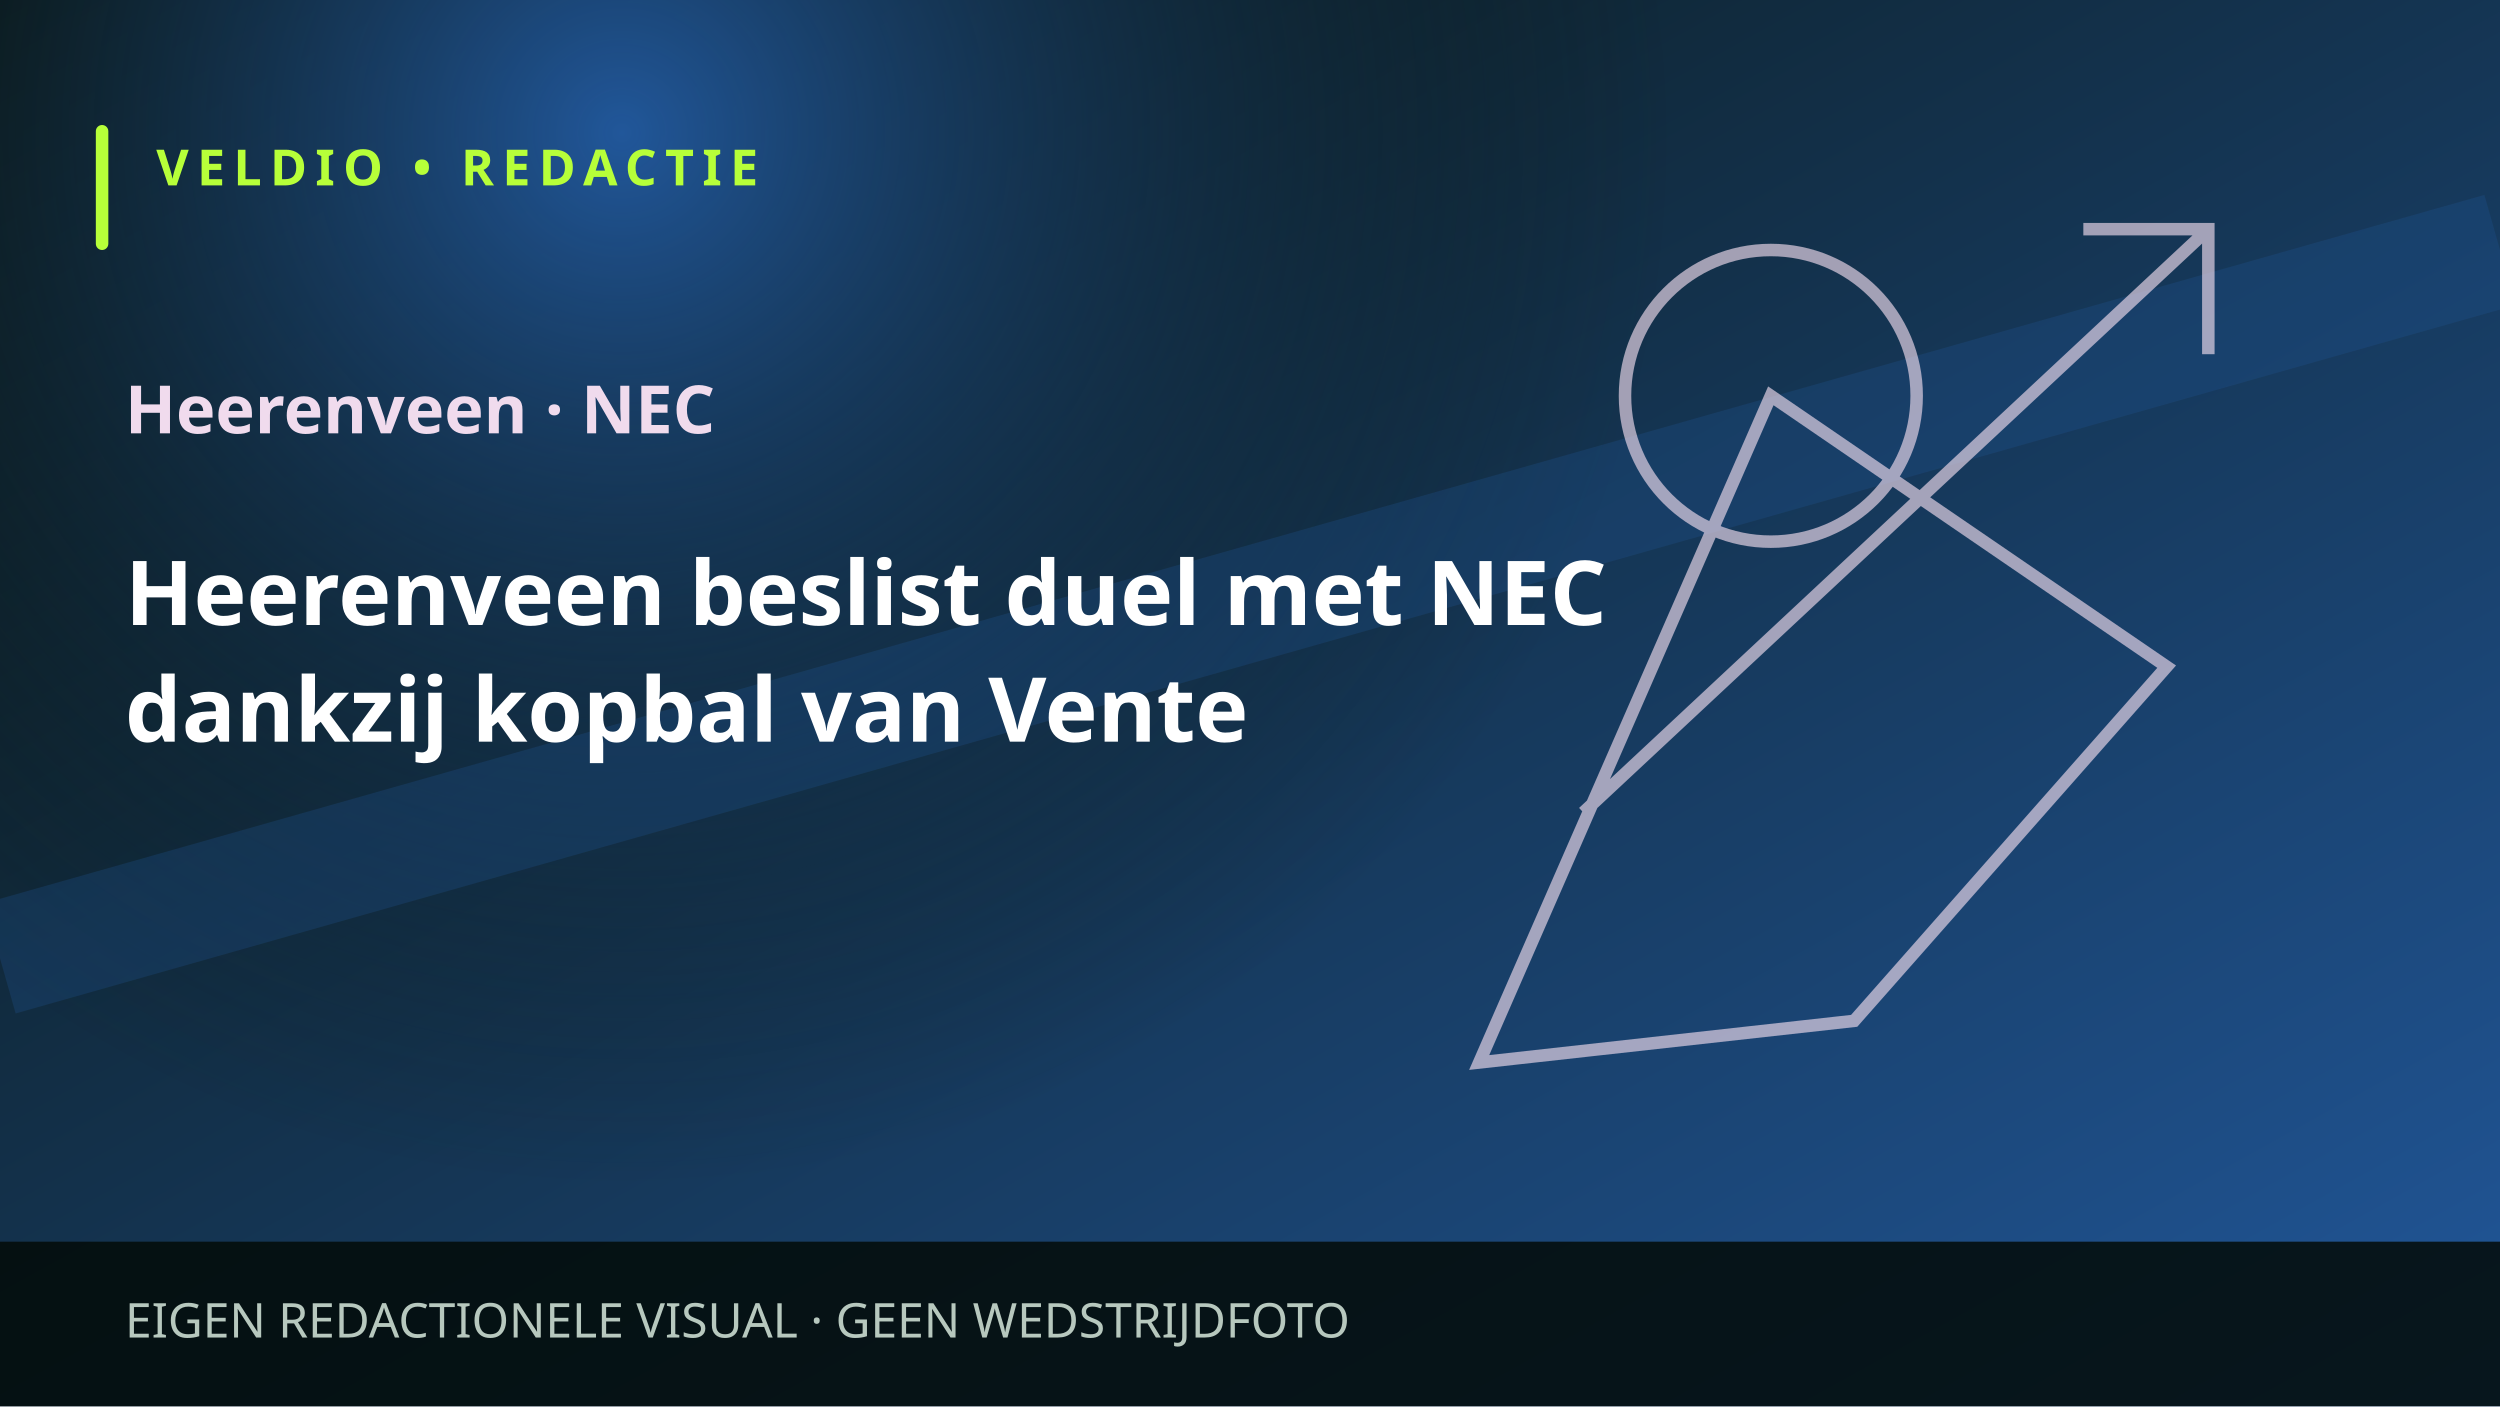
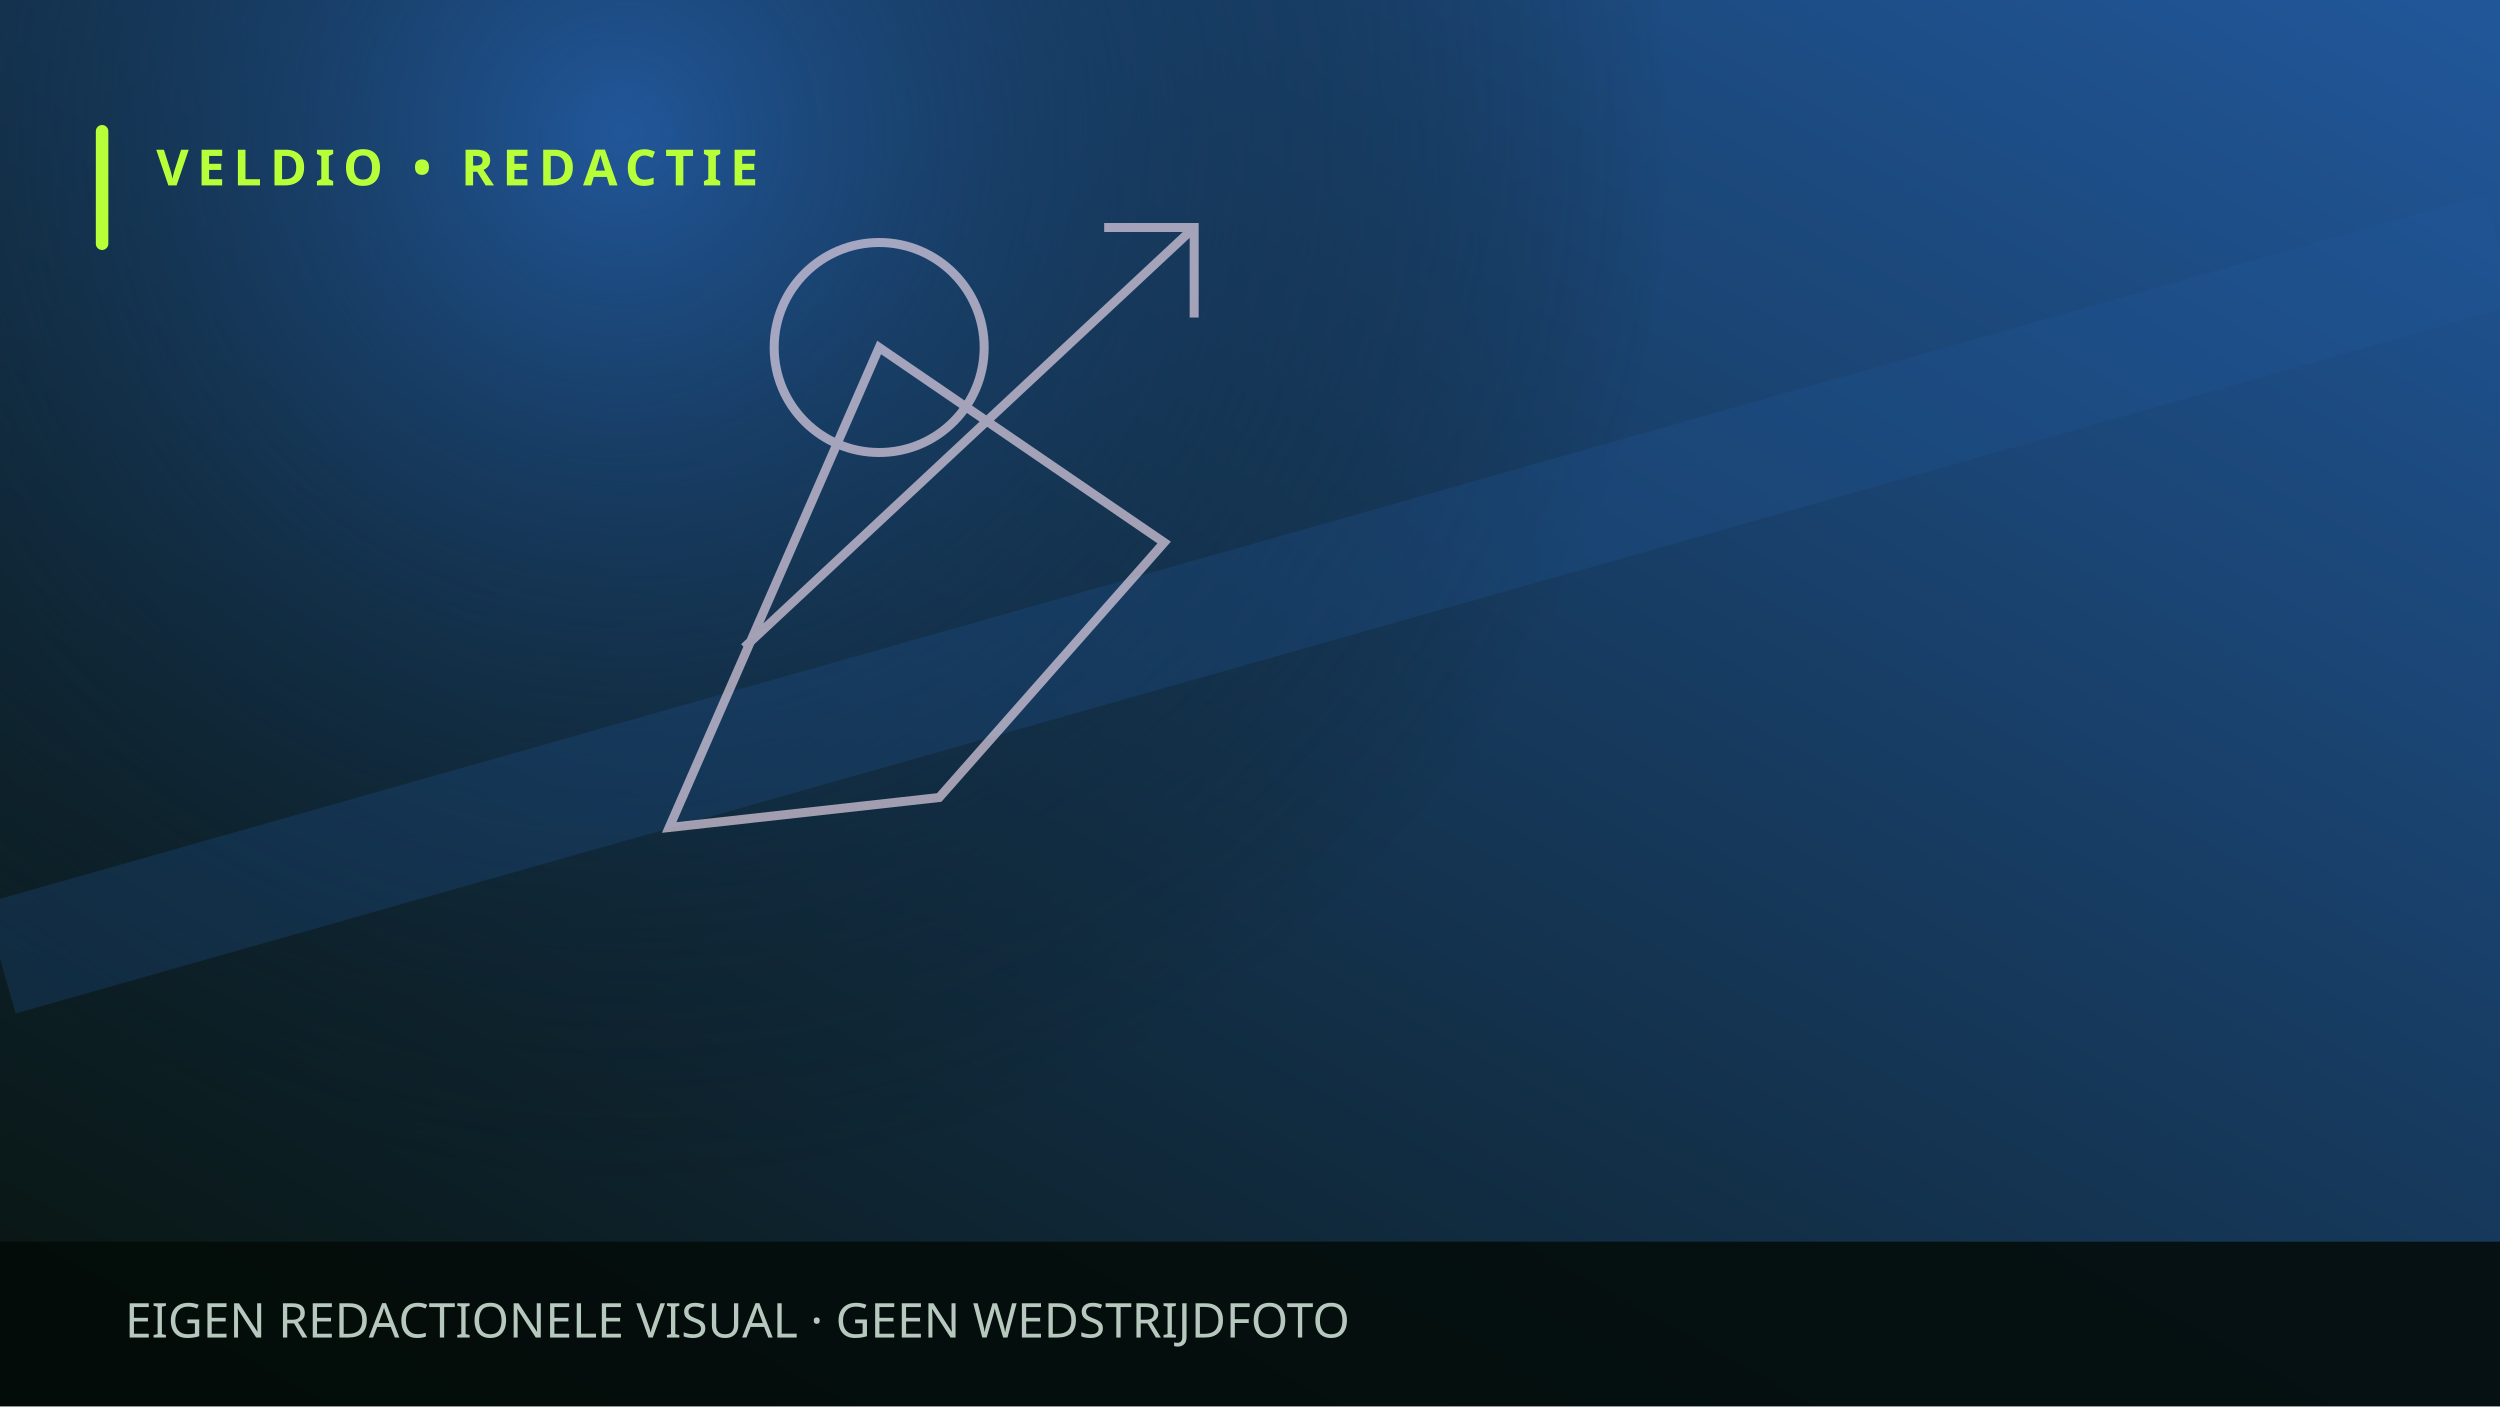
<svg xmlns="http://www.w3.org/2000/svg" width="1200" height="675">
  <defs>
-     <linearGradient id="b" x2="1" y2="1">
+     <linearGradient id="b" x1="0" y1="1" x2="1" y2="0">
      <stop stop-color="#08130d" />
      <stop offset="1" stop-color="#21579a" />
    </linearGradient>
    <radialGradient id="g">
      <stop stop-color="#21579a" />
      <stop offset="1" stop-color="#08110a" stop-opacity="0" />
    </radialGradient>
  </defs>
  <rect width="1200" height="675" fill="url(#b)" />
  <circle cx="300" cy="67" r="500" fill="url(#g)" />
  <path d="M0 460L1200 120" stroke="#21579a" stroke-width="55" opacity=".25" />
-   <g fill="none" stroke="#f0dbed" stroke-width="6" opacity=".65">
+   <g transform="translate(-190 30) scale(0.72)" fill="none" stroke="#f0dbed" stroke-width="6" opacity=".65">
    <path d="M710 510L850 190L1040 320L890 490Z M760 390L1060 110 M1000 110H1060V170" />
    <circle cx="850" cy="190" r="70" />
  </g>
  <rect x="46" y="60" width="6" height="60" rx="3" fill="#b7ff39" />
  <text x="75" y="89" fill="#b7ff39" font-family="sans-serif" font-size="24" font-weight="700" letter-spacing="4">VELDIO • REDACTIE</text>
-   <text x="60" y="208" fill="#f0dbed" font-family="sans-serif" font-size="32" font-weight="700">Heerenveen · NEC</text>
-   <text x="60" y="300" fill="#fff" font-family="sans-serif" font-size="43" font-weight="700">Heerenveen beslist duel met NEC</text>
-   <text x="60" y="356" fill="#fff" font-family="sans-serif" font-size="43" font-weight="700">dankzij kopbal van Vente</text>
  <rect x="0" y="596" width="1200" height="79" fill="#030b08" fill-opacity=".85" />
  <text x="60" y="642" fill="#b7c8be" font-family="sans-serif" font-size="23">EIGEN REDACTIONELE VISUAL · GEEN WEDSTRIJDFOTO</text>
</svg>
